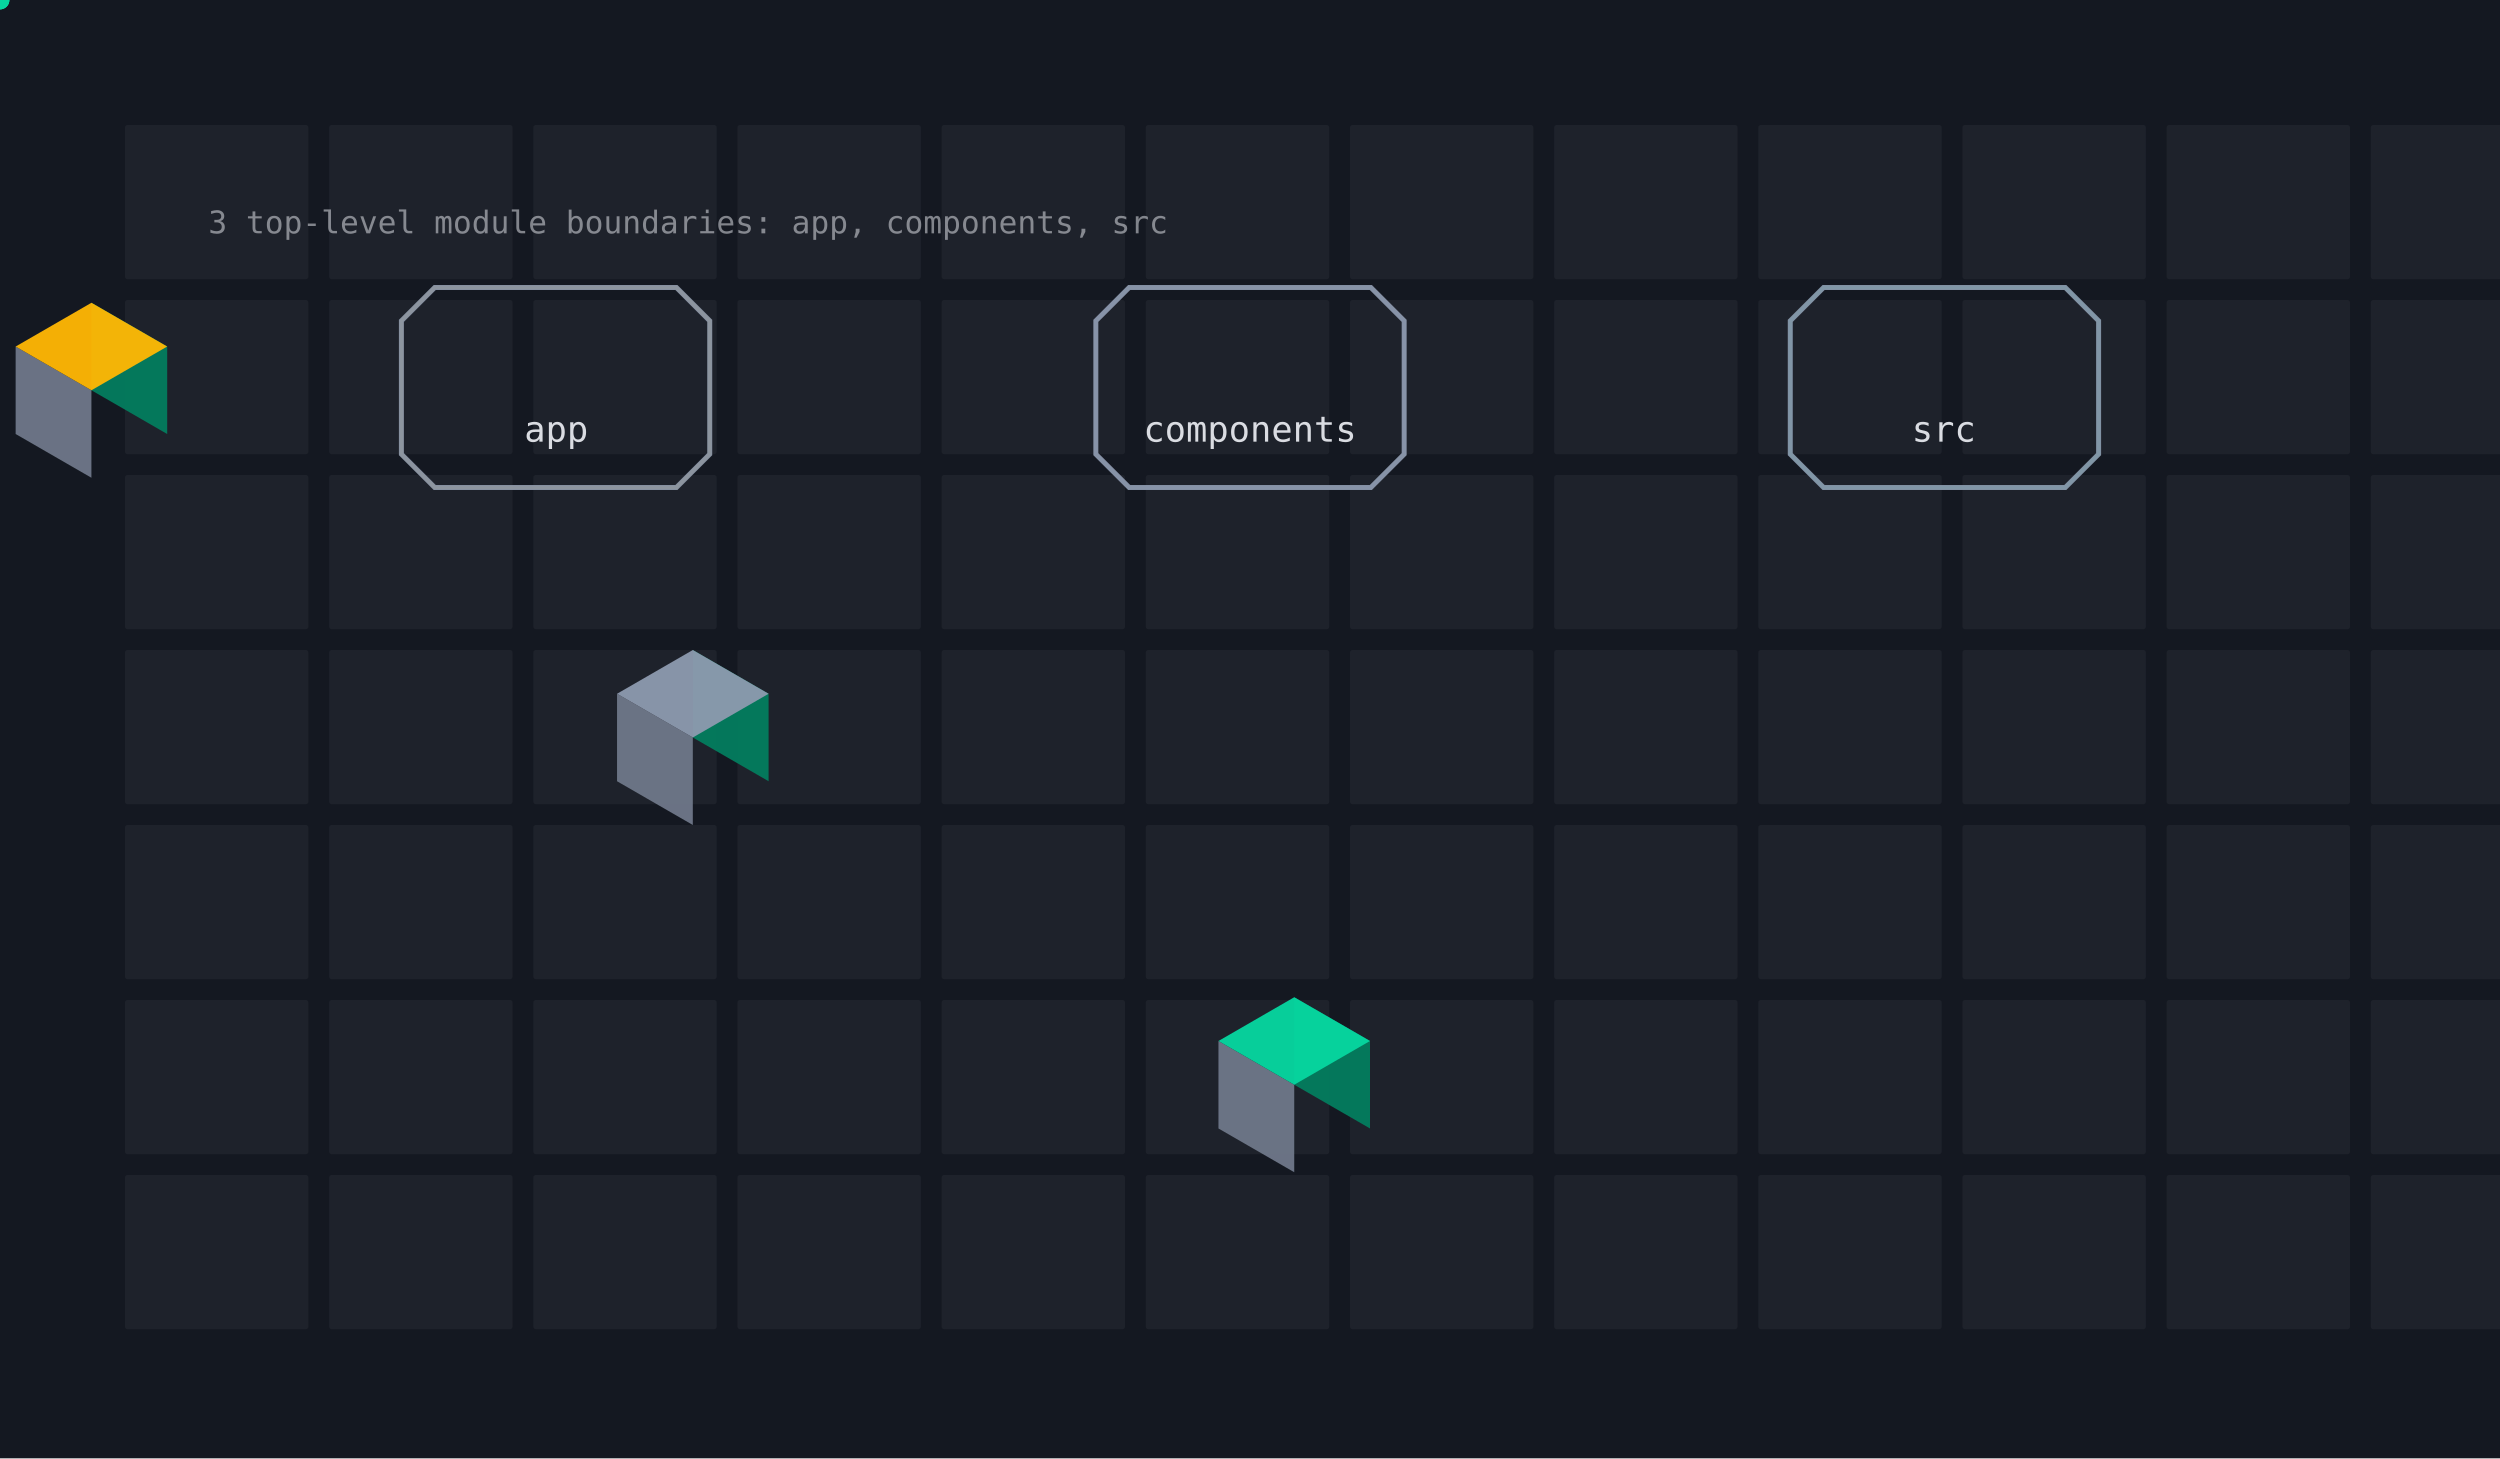
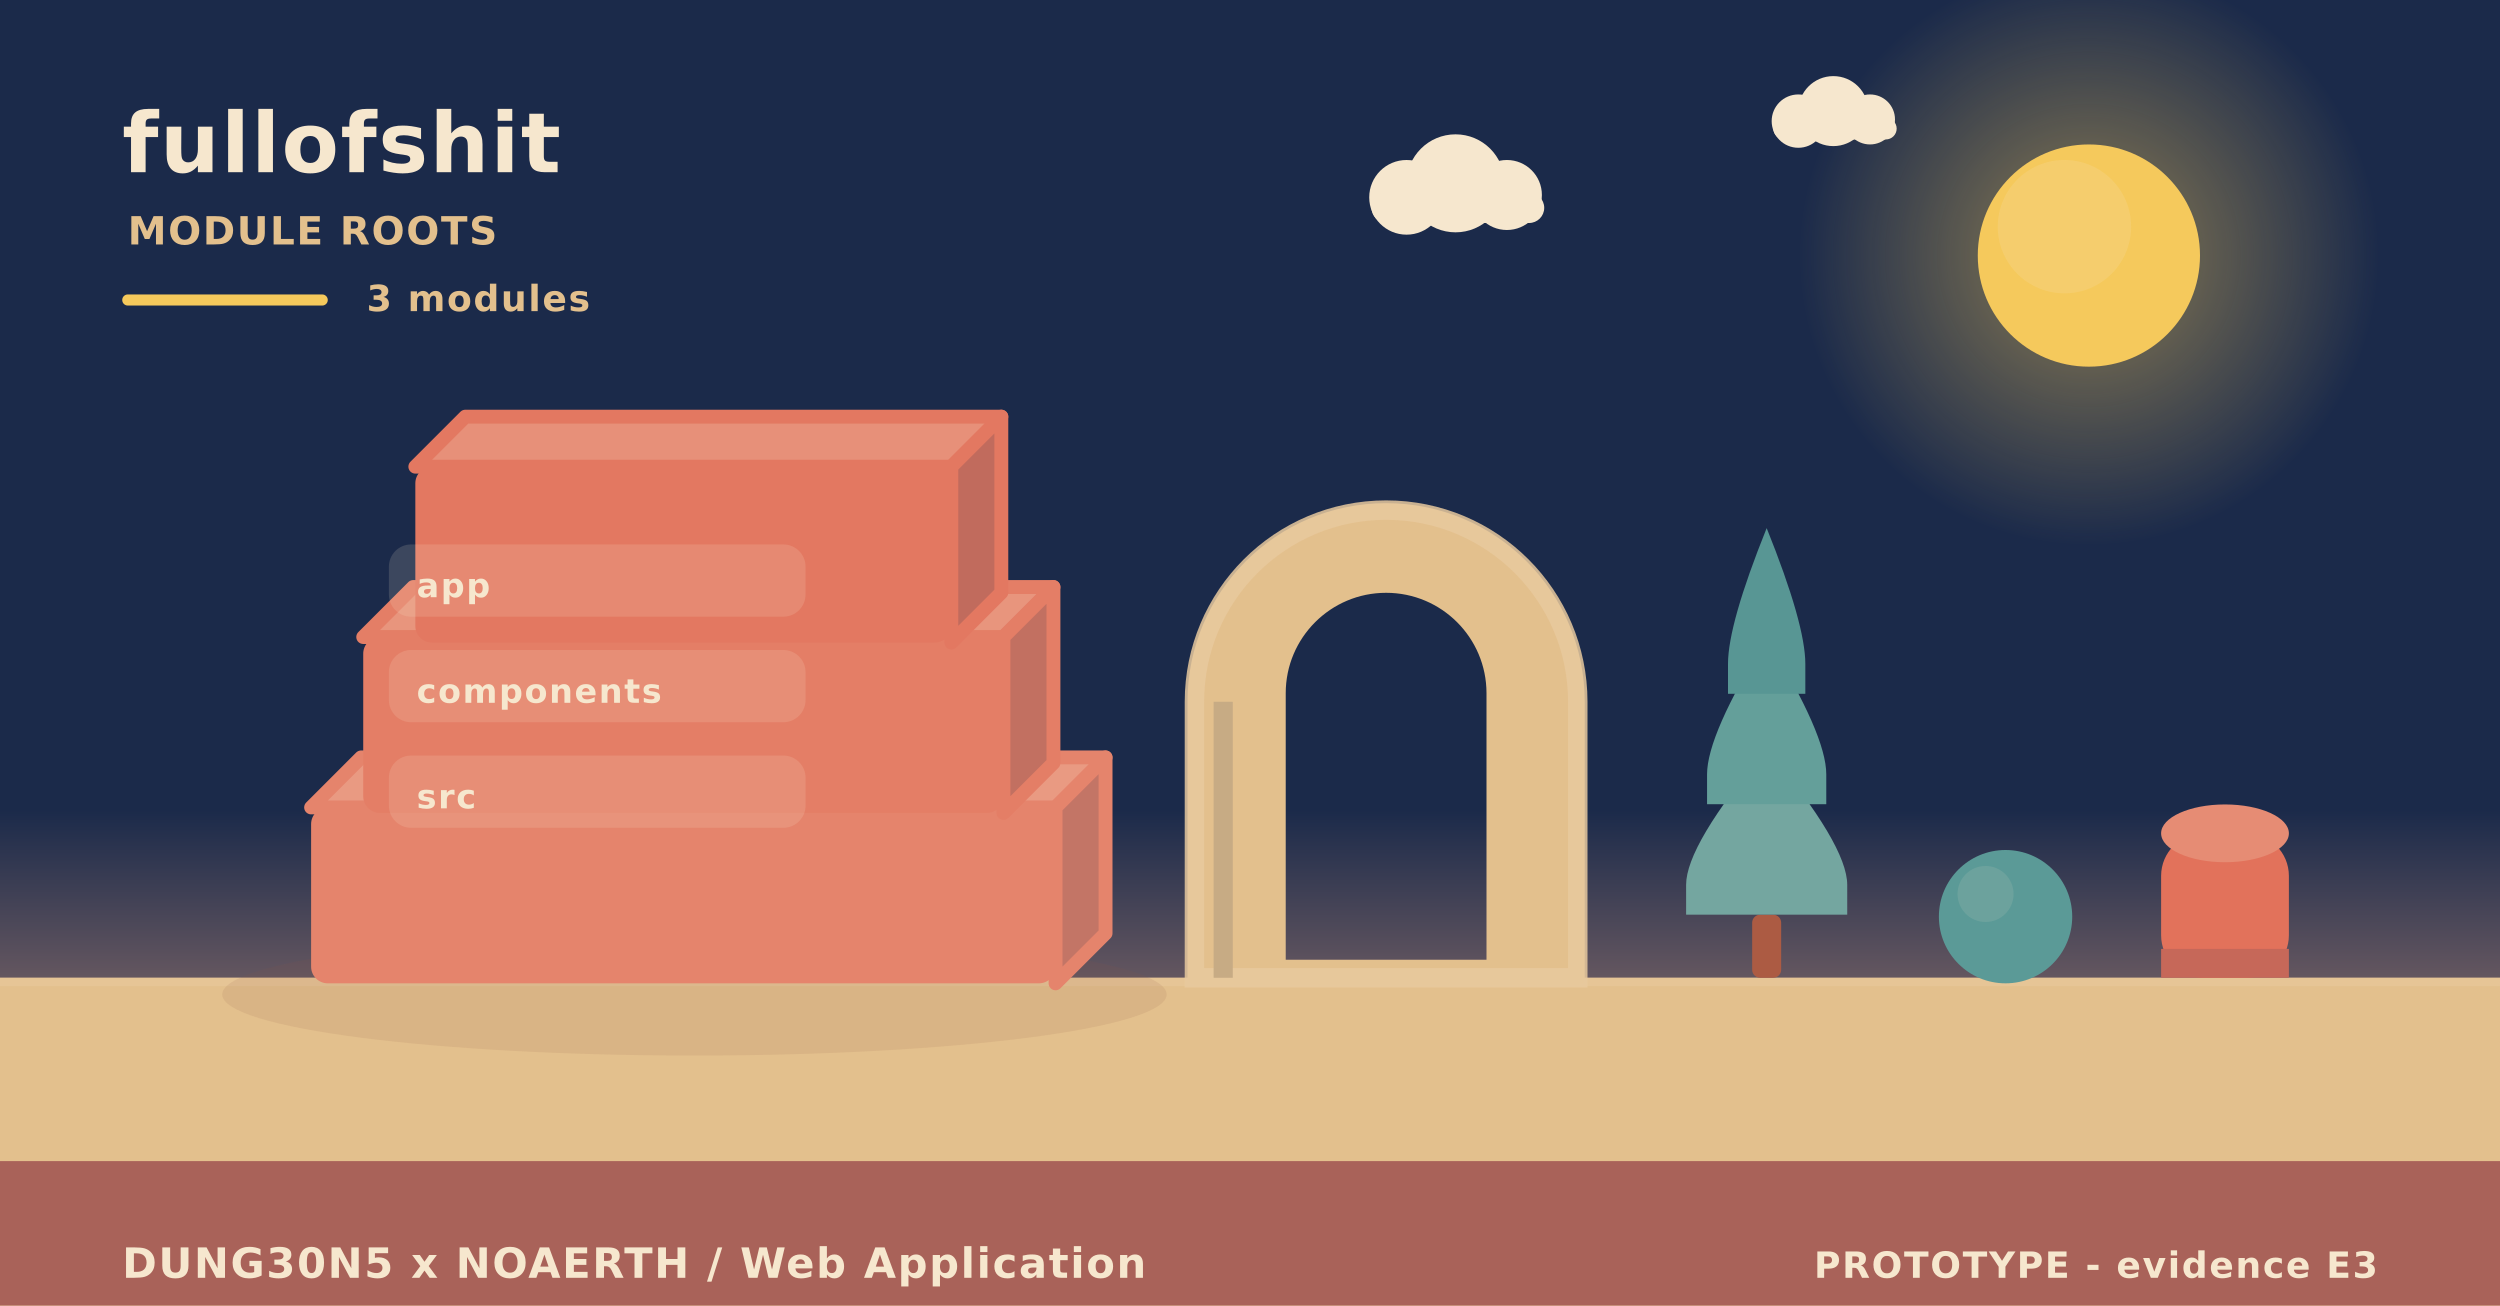
- <svg xmlns="http://www.w3.org/2000/svg" viewBox="0 0 1200 700" width="1200" height="700" role="img" aria-label="fullofshit architecture">
-   <rect width="1200" height="700" fill="#141821" />
-   <defs>
-     <linearGradient id="ga" x1="0" y1="0" x2="1" y2="1">
-       <stop offset="0%" stop-color="#ffb703" />
-       <stop offset="100%" stop-color="#8d99ae" />
-     </linearGradient>
-   </defs>
-   <rect x="60.00" y="60.00" width="88.00" height="74.00" rx="1.20" fill="#eef1f6" opacity="0.05" />
-   <rect x="158.00" y="60.00" width="88.00" height="74.00" rx="1.20" fill="#eef1f6" opacity="0.05" />
-   <rect x="256.00" y="60.00" width="88.00" height="74.00" rx="1.20" fill="#eef1f6" opacity="0.05" />
-   <rect x="354.00" y="60.00" width="88.00" height="74.00" rx="1.20" fill="#eef1f6" opacity="0.05" />
-   <rect x="452.00" y="60.00" width="88.00" height="74.00" rx="1.20" fill="#eef1f6" opacity="0.05" />
-   <rect x="550.00" y="60.00" width="88.00" height="74.00" rx="1.20" fill="#eef1f6" opacity="0.05" />
-   <rect x="648.00" y="60.00" width="88.00" height="74.00" rx="1.20" fill="#eef1f6" opacity="0.05" />
-   <rect x="746.00" y="60.00" width="88.00" height="74.00" rx="1.20" fill="#eef1f6" opacity="0.05" />
-   <rect x="844.00" y="60.00" width="88.00" height="74.00" rx="1.20" fill="#eef1f6" opacity="0.05" />
-   <rect x="942.00" y="60.00" width="88.00" height="74.00" rx="1.20" fill="#eef1f6" opacity="0.05" />
-   <rect x="1040.00" y="60.00" width="88.00" height="74.00" rx="1.20" fill="#eef1f6" opacity="0.05" />
-   <rect x="1138.00" y="60.00" width="88.00" height="74.00" rx="1.20" fill="#eef1f6" opacity="0.05" />
-   <rect x="60.00" y="144.00" width="88.00" height="74.00" rx="1.20" fill="#eef1f6" opacity="0.05" />
-   <rect x="158.00" y="144.00" width="88.00" height="74.00" rx="1.20" fill="#eef1f6" opacity="0.05" />
-   <rect x="256.00" y="144.00" width="88.00" height="74.00" rx="1.20" fill="#eef1f6" opacity="0.05" />
-   <rect x="354.00" y="144.00" width="88.00" height="74.00" rx="1.20" fill="#eef1f6" opacity="0.05" />
-   <rect x="452.00" y="144.00" width="88.00" height="74.00" rx="1.20" fill="#eef1f6" opacity="0.05" />
-   <rect x="550.00" y="144.00" width="88.00" height="74.00" rx="1.20" fill="#eef1f6" opacity="0.05" />
-   <rect x="648.00" y="144.00" width="88.00" height="74.00" rx="1.20" fill="#eef1f6" opacity="0.05" />
-   <rect x="746.00" y="144.00" width="88.00" height="74.00" rx="1.20" fill="#eef1f6" opacity="0.05" />
-   <rect x="844.00" y="144.00" width="88.00" height="74.00" rx="1.20" fill="#eef1f6" opacity="0.05" />
-   <rect x="942.00" y="144.00" width="88.00" height="74.00" rx="1.20" fill="#eef1f6" opacity="0.05" />
-   <rect x="1040.00" y="144.00" width="88.00" height="74.00" rx="1.20" fill="#eef1f6" opacity="0.05" />
-   <rect x="1138.00" y="144.00" width="88.00" height="74.00" rx="1.20" fill="#eef1f6" opacity="0.05" />
-   <rect x="60.00" y="228.00" width="88.00" height="74.00" rx="1.20" fill="#eef1f6" opacity="0.05" />
-   <rect x="158.00" y="228.00" width="88.00" height="74.00" rx="1.20" fill="#eef1f6" opacity="0.05" />
-   <rect x="256.00" y="228.00" width="88.00" height="74.00" rx="1.20" fill="#eef1f6" opacity="0.05" />
-   <rect x="354.00" y="228.00" width="88.00" height="74.00" rx="1.20" fill="#eef1f6" opacity="0.05" />
-   <rect x="452.00" y="228.00" width="88.00" height="74.00" rx="1.20" fill="#eef1f6" opacity="0.05" />
-   <rect x="550.00" y="228.00" width="88.00" height="74.00" rx="1.20" fill="#eef1f6" opacity="0.05" />
-   <rect x="648.00" y="228.00" width="88.00" height="74.00" rx="1.20" fill="#eef1f6" opacity="0.05" />
-   <rect x="746.00" y="228.00" width="88.00" height="74.00" rx="1.20" fill="#eef1f6" opacity="0.05" />
-   <rect x="844.00" y="228.00" width="88.00" height="74.00" rx="1.20" fill="#eef1f6" opacity="0.05" />
-   <rect x="942.00" y="228.00" width="88.00" height="74.00" rx="1.20" fill="#eef1f6" opacity="0.05" />
-   <rect x="1040.00" y="228.00" width="88.00" height="74.00" rx="1.20" fill="#eef1f6" opacity="0.05" />
-   <rect x="1138.00" y="228.00" width="88.00" height="74.00" rx="1.20" fill="#eef1f6" opacity="0.05" />
-   <rect x="60.00" y="312.00" width="88.00" height="74.00" rx="1.20" fill="#eef1f6" opacity="0.05" />
-   <rect x="158.00" y="312.00" width="88.00" height="74.00" rx="1.20" fill="#eef1f6" opacity="0.05" />
-   <rect x="256.00" y="312.00" width="88.00" height="74.00" rx="1.20" fill="#eef1f6" opacity="0.05" />
-   <rect x="354.00" y="312.00" width="88.00" height="74.00" rx="1.20" fill="#eef1f6" opacity="0.05" />
-   <rect x="452.00" y="312.00" width="88.00" height="74.00" rx="1.20" fill="#eef1f6" opacity="0.05" />
-   <rect x="550.00" y="312.00" width="88.00" height="74.00" rx="1.20" fill="#eef1f6" opacity="0.05" />
-   <rect x="648.00" y="312.00" width="88.00" height="74.00" rx="1.20" fill="#eef1f6" opacity="0.05" />
-   <rect x="746.00" y="312.00" width="88.00" height="74.00" rx="1.20" fill="#eef1f6" opacity="0.05" />
-   <rect x="844.00" y="312.00" width="88.00" height="74.00" rx="1.20" fill="#eef1f6" opacity="0.05" />
-   <rect x="942.00" y="312.00" width="88.00" height="74.00" rx="1.20" fill="#eef1f6" opacity="0.05" />
-   <rect x="1040.00" y="312.00" width="88.00" height="74.00" rx="1.20" fill="#eef1f6" opacity="0.05" />
-   <rect x="1138.00" y="312.00" width="88.00" height="74.00" rx="1.20" fill="#eef1f6" opacity="0.05" />
-   <rect x="60.00" y="396.00" width="88.00" height="74.00" rx="1.20" fill="#eef1f6" opacity="0.05" />
-   <rect x="158.00" y="396.00" width="88.00" height="74.00" rx="1.20" fill="#eef1f6" opacity="0.05" />
-   <rect x="256.00" y="396.00" width="88.00" height="74.00" rx="1.20" fill="#eef1f6" opacity="0.05" />
-   <rect x="354.00" y="396.00" width="88.00" height="74.00" rx="1.20" fill="#eef1f6" opacity="0.05" />
-   <rect x="452.00" y="396.00" width="88.00" height="74.00" rx="1.20" fill="#eef1f6" opacity="0.05" />
-   <rect x="550.00" y="396.00" width="88.00" height="74.00" rx="1.20" fill="#eef1f6" opacity="0.05" />
-   <rect x="648.00" y="396.00" width="88.00" height="74.00" rx="1.20" fill="#eef1f6" opacity="0.05" />
-   <rect x="746.00" y="396.00" width="88.00" height="74.00" rx="1.20" fill="#eef1f6" opacity="0.05" />
-   <rect x="844.00" y="396.00" width="88.00" height="74.00" rx="1.20" fill="#eef1f6" opacity="0.05" />
-   <rect x="942.00" y="396.00" width="88.00" height="74.00" rx="1.20" fill="#eef1f6" opacity="0.05" />
-   <rect x="1040.00" y="396.00" width="88.00" height="74.00" rx="1.20" fill="#eef1f6" opacity="0.05" />
-   <rect x="1138.00" y="396.00" width="88.00" height="74.00" rx="1.20" fill="#eef1f6" opacity="0.05" />
-   <rect x="60.00" y="480.00" width="88.00" height="74.00" rx="1.20" fill="#eef1f6" opacity="0.05" />
-   <rect x="158.00" y="480.00" width="88.00" height="74.00" rx="1.20" fill="#eef1f6" opacity="0.05" />
-   <rect x="256.00" y="480.00" width="88.00" height="74.00" rx="1.20" fill="#eef1f6" opacity="0.05" />
-   <rect x="354.00" y="480.00" width="88.00" height="74.00" rx="1.20" fill="#eef1f6" opacity="0.05" />
-   <rect x="452.00" y="480.00" width="88.00" height="74.00" rx="1.20" fill="#eef1f6" opacity="0.05" />
-   <rect x="550.00" y="480.00" width="88.00" height="74.00" rx="1.20" fill="#eef1f6" opacity="0.05" />
-   <rect x="648.00" y="480.00" width="88.00" height="74.00" rx="1.20" fill="#eef1f6" opacity="0.05" />
-   <rect x="746.00" y="480.00" width="88.00" height="74.00" rx="1.20" fill="#eef1f6" opacity="0.05" />
-   <rect x="844.00" y="480.00" width="88.00" height="74.00" rx="1.20" fill="#eef1f6" opacity="0.05" />
-   <rect x="942.00" y="480.00" width="88.00" height="74.00" rx="1.20" fill="#eef1f6" opacity="0.05" />
-   <rect x="1040.00" y="480.00" width="88.00" height="74.00" rx="1.20" fill="#eef1f6" opacity="0.05" />
-   <rect x="1138.00" y="480.00" width="88.00" height="74.00" rx="1.20" fill="#eef1f6" opacity="0.05" />
-   <rect x="60.00" y="564.00" width="88.00" height="74.00" rx="1.20" fill="#eef1f6" opacity="0.05" />
-   <rect x="158.00" y="564.00" width="88.00" height="74.00" rx="1.20" fill="#eef1f6" opacity="0.05" />
-   <rect x="256.00" y="564.00" width="88.00" height="74.00" rx="1.20" fill="#eef1f6" opacity="0.05" />
-   <rect x="354.00" y="564.00" width="88.00" height="74.00" rx="1.20" fill="#eef1f6" opacity="0.05" />
-   <rect x="452.00" y="564.00" width="88.00" height="74.00" rx="1.20" fill="#eef1f6" opacity="0.05" />
-   <rect x="550.00" y="564.00" width="88.00" height="74.00" rx="1.20" fill="#eef1f6" opacity="0.05" />
-   <rect x="648.00" y="564.00" width="88.00" height="74.00" rx="1.20" fill="#eef1f6" opacity="0.05" />
-   <rect x="746.00" y="564.00" width="88.00" height="74.00" rx="1.20" fill="#eef1f6" opacity="0.05" />
-   <rect x="844.00" y="564.00" width="88.00" height="74.00" rx="1.20" fill="#eef1f6" opacity="0.05" />
-   <rect x="942.00" y="564.00" width="88.00" height="74.00" rx="1.20" fill="#eef1f6" opacity="0.05" />
-   <rect x="1040.00" y="564.00" width="88.00" height="74.00" rx="1.20" fill="#eef1f6" opacity="0.05" />
-   <rect x="1138.00" y="564.00" width="88.00" height="74.00" rx="1.20" fill="#eef1f6" opacity="0.05" />
-   <path d="M208.67,138.00 H324.67 L340.67,154.00 V218.00 L324.67,234.00 H208.67 L192.67,218.00 V154.00 Z" fill="none" stroke="rgba(255,183,3,0.550)" stroke-width="1.80" opacity="0.90" />
-   <polygon points="43.88,187.33 80.25,208.33 80.25,166.33 43.88,145.33" fill="#037c5d" opacity="0.95" />
-   <polygon points="7.51,208.33 43.88,229.33 43.88,187.33 7.51,166.33" fill="#6e7788" opacity="0.95" />
-   <polygon points="43.88,145.33 80.25,166.33 43.88,187.33 7.51,166.33" fill="#ffb703" opacity="0.95" />
-   <text x="267" y="212" font-family="ui-monospace,Menlo,monospace" font-size="17" fill="rgba(238,241,246,0.900)" text-anchor="middle">app</text>
+ <svg xmlns="http://www.w3.org/2000/svg" width="900" height="470" viewBox="0 0 900 470" role="img" aria-label="fullofshit - how it is built">
+   <linearGradient id="skya" x1="0" y1="0" x2="0" y2="1">
+     <stop offset="0" stop-color="#1b2a4a" />
+     <stop offset="0.62" stop-color="#1b2a4a" />
+     <stop offset="1" stop-color="#f3ad8a" />
+   </linearGradient>
+   <rect width="900" height="470" fill="url(#skya)" />
+   <radialGradient id="suna">
+     <stop offset="0.35" stop-color="#f5c95c" stop-opacity="0.34" />
+     <stop offset="1" stop-color="#f5c95c" stop-opacity="0" />
+   </radialGradient>
+   <circle cx="752" cy="92" r="104" fill="url(#suna)" />
+   <circle cx="752" cy="92" r="40" fill="#f5c95c" />
+   <circle cx="743.2" cy="81.6" r="24" fill="#f5d27e" opacity="0.5" />
  <g>
-     <path d="M208.67,138.00 H324.67 L340.67,154.00 V218.00 L324.67,234.00 H208.67 L192.67,218.00 V154.00 Z" fill="none" stroke="#8d99ae" stroke-width="2.40" opacity="0.90" />
-     <animate attributeName="opacity" values="0.25;1.0;0.25" dur="15.2s" begin="0.0s" repeatCount="indefinite" />
+     <circle cx="524" cy="66" r="17.64" fill="#f6e7ce" />
+     <circle cx="506.36" cy="71.04" r="13.44" fill="#f6e7ce" />
+     <circle cx="542.48" cy="70.2" r="12.6" fill="#f6e7ce" />
+     <rect x="493.76" y="69.36" width="62.16" height="10.92" rx="5.46" fill="#f6e7ce" />
+     <animateTransform attributeName="transform" type="translate" values="0 0;24 0;0 0" dur="36s" begin="0s" repeatCount="indefinite" />
  </g>
-   <g opacity="0.9">
-     <circle cx="0.00" cy="0.00" r="4.50" fill="#06d6a0" opacity="1.00" />
-     <animateTransform attributeName="transform" type="translate" values="266.67,184.00 600.00,184.00" dur="5.067s" begin="0.0s" repeatCount="indefinite" />
-     <animateTransform attributeName="transform" type="translate" values="600.00,184.00 266.67,184.00" dur="5.067s" begin="2.533s" repeatCount="indefinite" />
+   <g>
+     <circle cx="660" cy="40" r="12.6" fill="#f6e7ce" />
+     <circle cx="647.4" cy="43.6" r="9.6" fill="#f6e7ce" />
+     <circle cx="673.2" cy="43" r="9" fill="#f6e7ce" />
+     <rect x="638.4" y="42.4" width="44.4" height="7.8" rx="3.9" fill="#f6e7ce" />
+     <animateTransform attributeName="transform" type="translate" values="0 0;-18 0;0 0" dur="46s" begin="3s" repeatCount="indefinite" />
  </g>
-   <path d="M542.00,138.00 H658.00 L674.00,154.00 V218.00 L658.00,234.00 H542.00 L526.00,218.00 V154.00 Z" fill="none" stroke="rgba(141,153,174,0.550)" stroke-width="1.80" opacity="0.90" />
-   <polygon points="332.55,354.00 368.93,375.00 368.93,333.00 332.55,312.00" fill="#037c5d" opacity="0.95" />
-   <polygon points="296.18,375.00 332.55,396.00 332.55,354.00 296.18,333.00" fill="#6e7788" opacity="0.95" />
-   <polygon points="332.55,312.00 368.93,333.00 332.55,354.00 296.18,333.00" fill="#8d99ae" opacity="0.95" />
-   <text x="600" y="212" font-family="ui-monospace,Menlo,monospace" font-size="17" fill="rgba(238,241,246,0.900)" text-anchor="middle">components</text>
+   <rect x="0" y="352" width="900" height="118" fill="#e3c08d" />
+   <rect x="0" y="352" width="900" height="3" fill="#e6c596" />
+   <text x="44" y="62" font-family="Verdana,DejaVu Sans,sans-serif" font-size="30" font-weight="700" letter-spacing="0.6" fill="#f6e7ce" text-anchor="start">fullofshit</text>
+   <text x="46" y="88" font-family="Verdana,DejaVu Sans,sans-serif" font-size="14" font-weight="700" letter-spacing="0.6" fill="#e3c08d" text-anchor="start">MODULE ROOTS</text>
+   <rect x="44" y="106" width="74" height="4" rx="2" fill="#f5c95c" />
+   <text x="132" y="112" font-family="Verdana,DejaVu Sans,sans-serif" font-size="13" font-weight="700" letter-spacing="0.6" fill="#e3c08d" text-anchor="start">3 modules</text>
+   <ellipse cx="250" cy="358" rx="170" ry="22" fill="rgba(138,90,68,0.11)" />
+   <path d="M112,290.67 L380,290.67 L398,272.67 L130,272.67 Z" fill="#e99a82" stroke="#e5846c" stroke-width="5" stroke-linejoin="round" />
+   <path d="M380,290.67 L398,272.67 L398,336 L380,354 Z" fill="#c37566" stroke="#e5846c" stroke-width="5" stroke-linejoin="round" />
+   <rect x="112" y="290.67" width="268" height="63.33" rx="6" fill="#e5846c" />
+   <path d="M130.76,229.33 L361.24,229.33 L379.24,211.33 L148.76,211.33 Z" fill="#e8957d" stroke="#e47e66" stroke-width="5" stroke-linejoin="round" />
+   <path d="M361.24,229.33 L379.24,211.33 L379.24,274.67 L361.24,292.67 Z" fill="#c27061" stroke="#e47e66" stroke-width="5" stroke-linejoin="round" />
+   <rect x="130.76" y="229.33" width="230.48" height="63.33" rx="6" fill="#e47e66" />
+   <path d="M149.52,168 L342.48,168 L360.48,150 L167.52,150 Z" fill="#e79079" stroke="#e37861" stroke-width="5" stroke-linejoin="round" />
+   <path d="M342.48,168 L360.48,150 L360.48,213.33 L342.48,231.33 Z" fill="#c16b5d" stroke="#e37861" stroke-width="5" stroke-linejoin="round" />
+   <rect x="149.52" y="168" width="192.96" height="63.33" rx="6" fill="#e37861" />
+   <rect x="140" y="196" width="150" height="26" rx="8" fill="rgba(246,231,206,0.16)" opacity="0.94" />
  <g>
-     <path d="M542.00,138.00 H658.00 L674.00,154.00 V218.00 L658.00,234.00 H542.00 L526.00,218.00 V154.00 Z" fill="none" stroke="#8d99ae" stroke-width="2.40" opacity="0.90" />
-     <animate attributeName="opacity" values="0.25;1.0;0.25" dur="15.2s" begin="0.45s" repeatCount="indefinite" />
+     <text x="150" y="215" font-family="Verdana,DejaVu Sans,sans-serif" font-size="12" font-weight="700" letter-spacing="0.6" fill="#f6e7ce" text-anchor="start">app</text>
+     <animateTransform attributeName="transform" type="translate" values="0 10;0 0" dur="0.7s" begin="0.3s" fill="freeze" />
  </g>
-   <g opacity="0.9">
-     <circle cx="0.00" cy="0.00" r="4.50" fill="#06d6a0" opacity="1.00" />
-     <animateTransform attributeName="transform" type="translate" values="600.00,184.00 933.33,184.00" dur="5.067s" begin="0.3s" repeatCount="indefinite" />
-     <animateTransform attributeName="transform" type="translate" values="933.33,184.00 600.00,184.00" dur="5.067s" begin="2.833s" repeatCount="indefinite" />
+   <rect x="140" y="234" width="150" height="26" rx="8" fill="rgba(246,231,206,0.16)" opacity="0.94" />
+   <g>
+     <text x="150" y="253" font-family="Verdana,DejaVu Sans,sans-serif" font-size="12" font-weight="700" letter-spacing="0.6" fill="#f6e7ce" text-anchor="start">components</text>
+     <animateTransform attributeName="transform" type="translate" values="0 10;0 0" dur="0.7s" begin="0.5s" fill="freeze" />
  </g>
-   <path d="M875.33,138.00 H991.33 L1007.33,154.00 V218.00 L991.33,234.00 H875.33 L859.33,218.00 V154.00 Z" fill="none" stroke="rgba(6,214,160,0.550)" stroke-width="1.80" opacity="0.90" />
-   <polygon points="621.23,520.67 657.60,541.67 657.60,499.67 621.23,478.67" fill="#037c5d" opacity="0.95" />
-   <polygon points="584.86,541.67 621.23,562.67 621.23,520.67 584.86,499.67" fill="#6e7788" opacity="0.95" />
-   <polygon points="621.23,478.67 657.60,499.67 621.23,520.67 584.86,499.67" fill="#06d6a0" opacity="0.95" />
-   <text x="933" y="212" font-family="ui-monospace,Menlo,monospace" font-size="17" fill="rgba(238,241,246,0.900)" text-anchor="middle">src</text>
+   <rect x="140" y="272" width="150" height="26" rx="8" fill="rgba(246,231,206,0.16)" opacity="0.94" />
  <g>
-     <path d="M875.33,138.00 H991.33 L1007.33,154.00 V218.00 L991.33,234.00 H875.33 L859.33,218.00 V154.00 Z" fill="none" stroke="#8d99ae" stroke-width="2.40" opacity="0.90" />
-     <animate attributeName="opacity" values="0.25;1.0;0.25" dur="15.2s" begin="0.9s" repeatCount="indefinite" />
+     <text x="150" y="291" font-family="Verdana,DejaVu Sans,sans-serif" font-size="12" font-weight="700" letter-spacing="0.6" fill="#f6e7ce" text-anchor="start">src</text>
+     <animateTransform attributeName="transform" type="translate" values="0 10;0 0" dur="0.7s" begin="0.7s" fill="freeze" />
  </g>
-   <g opacity="0.9">
-     <circle cx="0.00" cy="0.00" r="4.50" fill="#06d6a0" opacity="1.00" />
-     <animateTransform attributeName="transform" type="translate" values="933.33,184.00 933.33,184.00" dur="5.067s" begin="0.6s" repeatCount="indefinite" />
-     <animateTransform attributeName="transform" type="translate" values="933.33,184.00 933.33,184.00" dur="5.067s" begin="3.133s" repeatCount="indefinite" />
-   </g>
-   <text x="100" y="112" font-family="ui-monospace,Menlo,monospace" font-size="15" fill="rgba(238,241,246,0.500)">3 top-level module boundaries: app, components, src</text>
+   <path d="M430,352 L430,252.64 A69,69 0 0 1 568,252.64 L568,352 Z M460.36,348 L460.36,249.55 A38.64,38.64 0 0 1 537.64,249.55 L537.64,348 Z" fill="#e3c08d" fill-rule="evenodd" stroke="#e3c08d" stroke-width="5" stroke-linejoin="round" />
+   <path d="M430,352 L430,252.64 A69,69 0 0 1 568,252.64 L568,352 Z" fill="none" stroke="#e8c99d" stroke-width="7" stroke-linecap="round" opacity="0.85" />
+   <rect x="436.9" y="252.64" width="6.9" height="99.36" fill="#c7ab84" />
+   <rect x="630.78" y="329.28" width="10.44" height="22.72" rx="2.9" fill="#ac5b43" />
+   <path d="M636,269.64 Q607,304.23 607,318.54 Q607,329.28 607,329.28 L665,329.28 Q665,329.28 665,318.54 Q665,304.23 636,269.64 Z" fill="#74a6a0" />
+   <path d="M636,229.88 Q614.54,264.47 614.54,278.78 Q614.54,289.52 614.54,289.52 L657.46,289.52 Q657.46,289.52 657.46,278.78 Q657.46,264.47 636,229.88 Z" fill="#649f9a" />
+   <path d="M636,190.12 Q622.08,224.71 622.08,239.02 Q622.08,249.76 622.08,249.76 L649.92,249.76 Q649.92,249.76 649.92,239.02 Q649.92,224.71 636,190.12 Z" fill="#589694" />
+   <circle cx="722" cy="330" r="24" fill="#5b9a97" />
+   <circle cx="714.8" cy="321.84" r="10.08" fill="#7aa9a2" opacity="0.55" />
+   <rect x="778" y="300" width="46" height="52" rx="15.33" fill="#e2725b" />
+   <ellipse cx="801" cy="300" rx="23" ry="10.4" fill="#e68c74" />
+   <rect x="778" y="341.6" width="46" height="10.4" fill="#c66859" />
+   <rect x="0" y="418" width="900" height="52" rx="0" fill="#a65c56" opacity="0.94" />
+   <text x="44" y="460" font-family="Verdana,DejaVu Sans,sans-serif" font-size="15" font-weight="700" letter-spacing="0.6" fill="#f6e7ce" text-anchor="start">DUNG30N5 x NOAERTH  /  Web Application</text>
+   <text x="856" y="460" font-family="Verdana,DejaVu Sans,sans-serif" font-size="13" font-weight="700" letter-spacing="0.6" fill="#f6e7ce" text-anchor="end">PROTOTYPE  -  evidence E3</text>
</svg>
